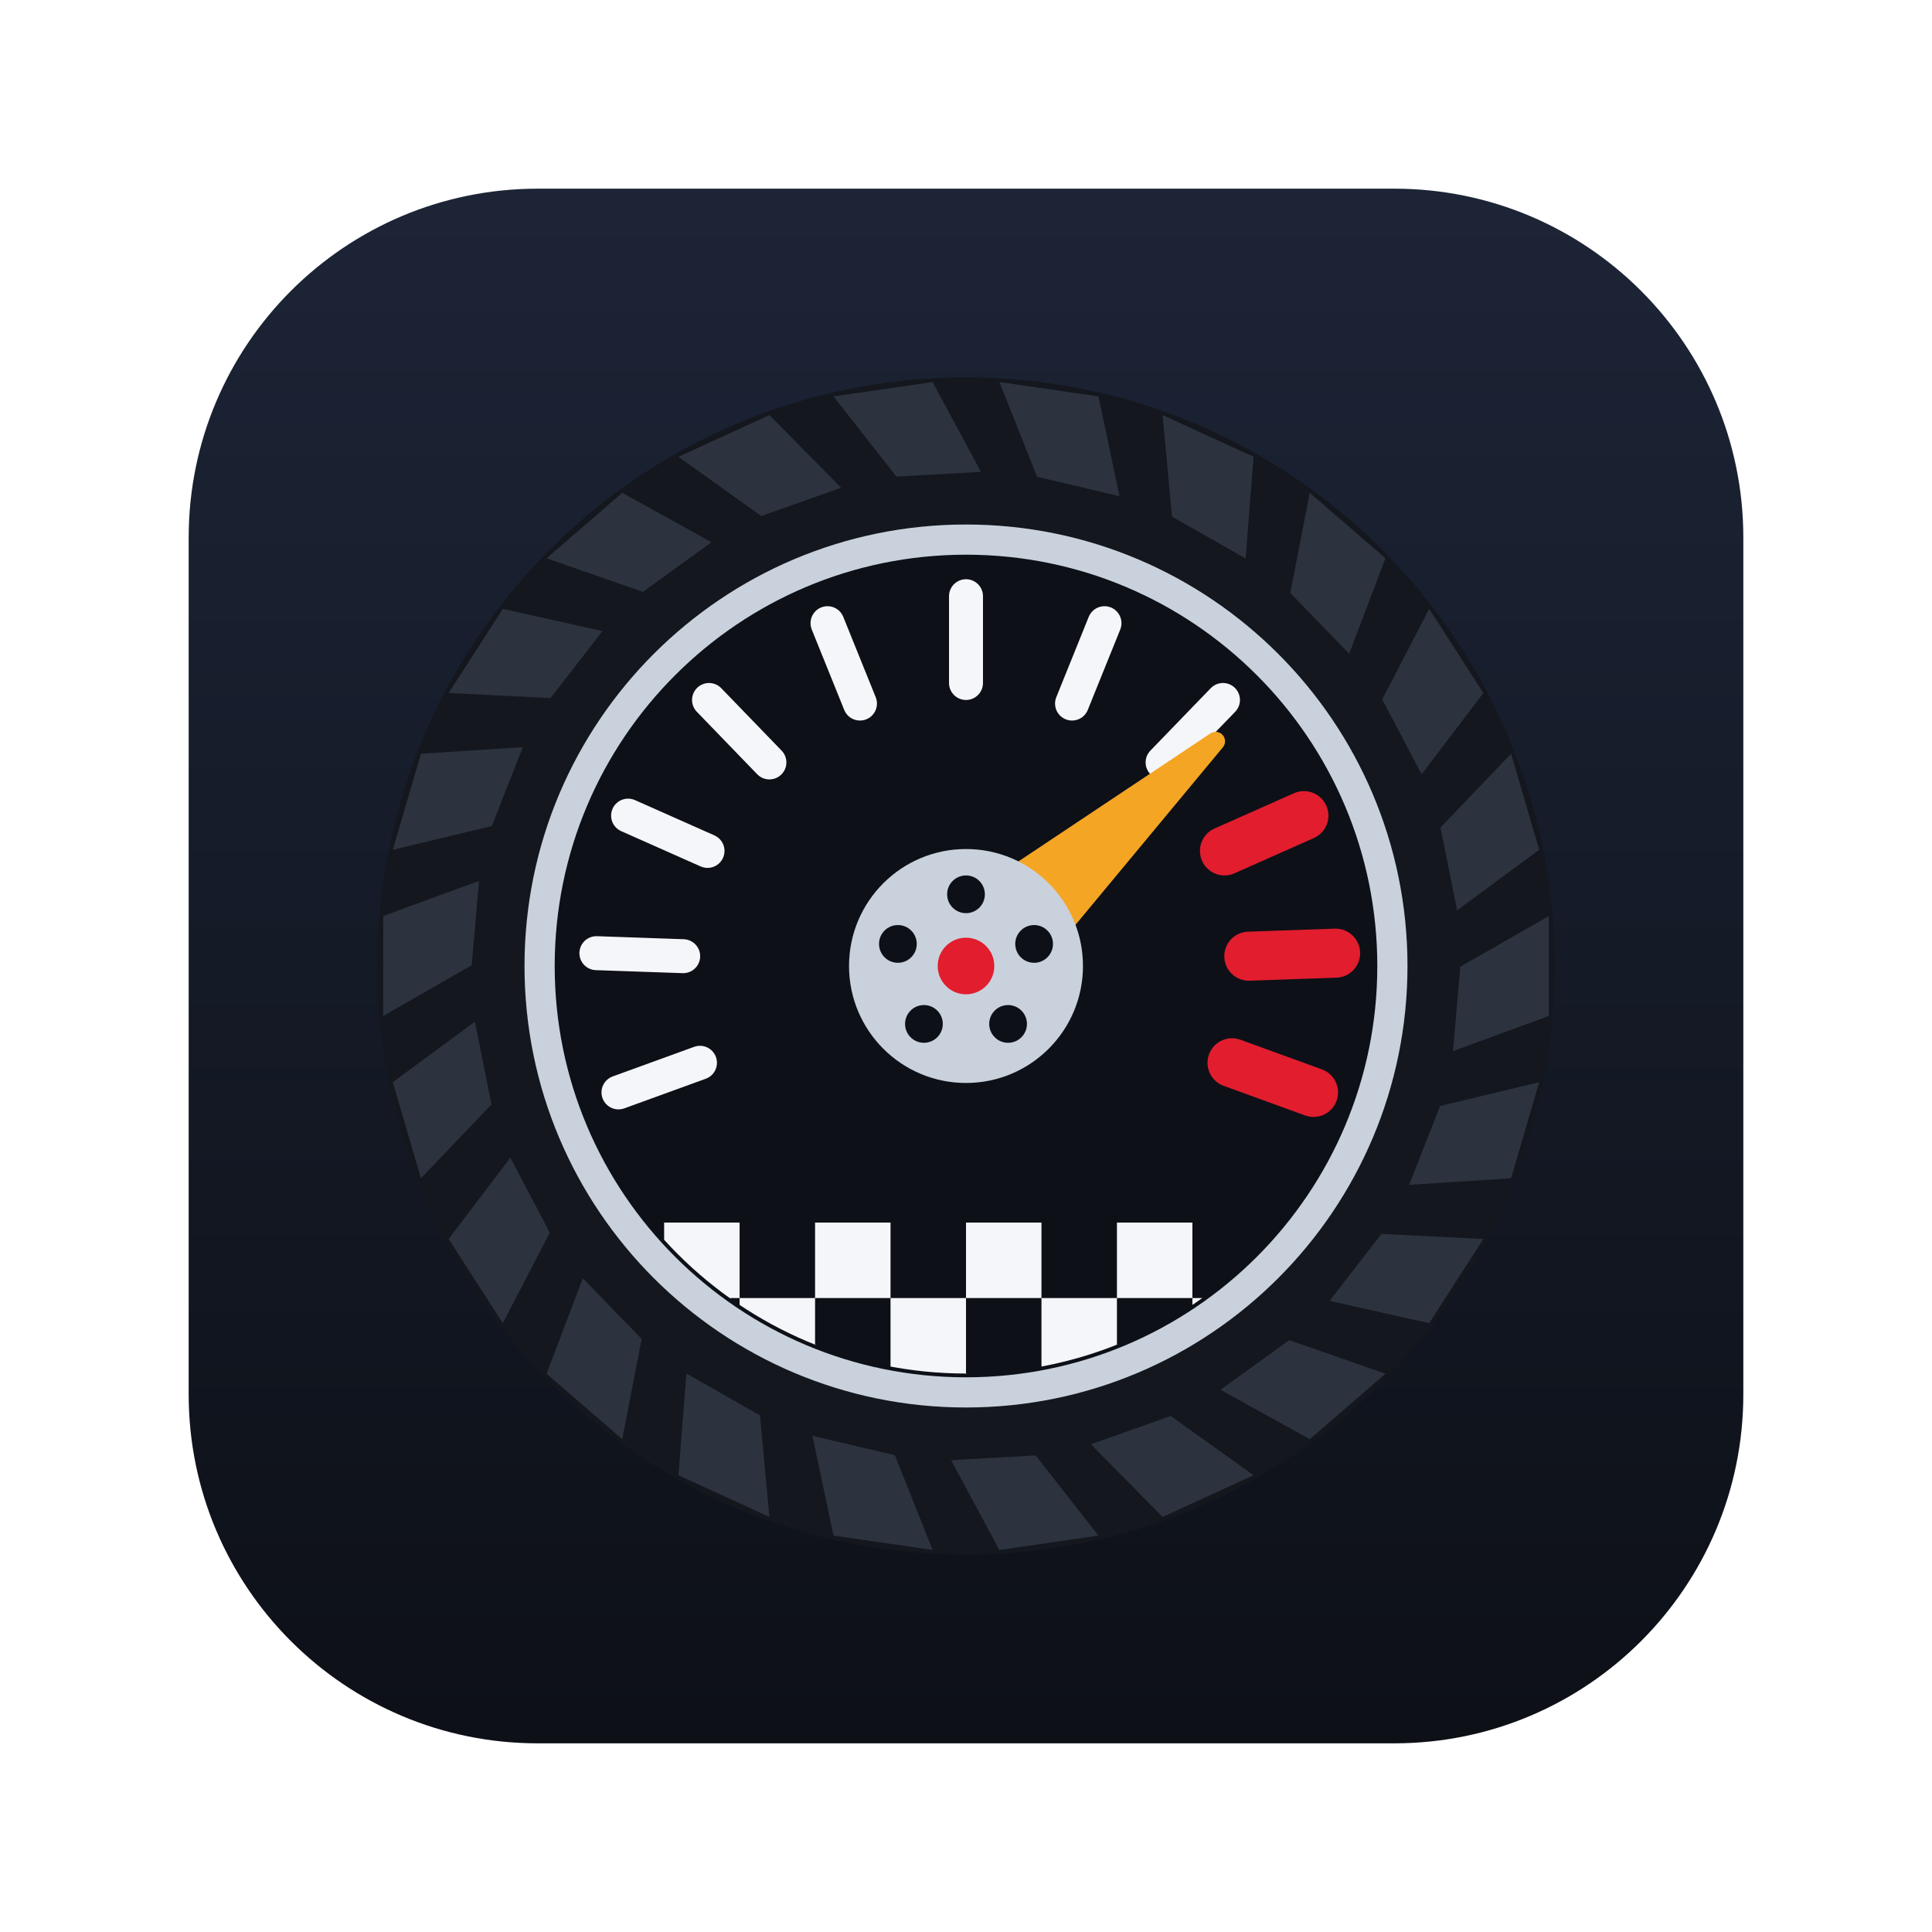
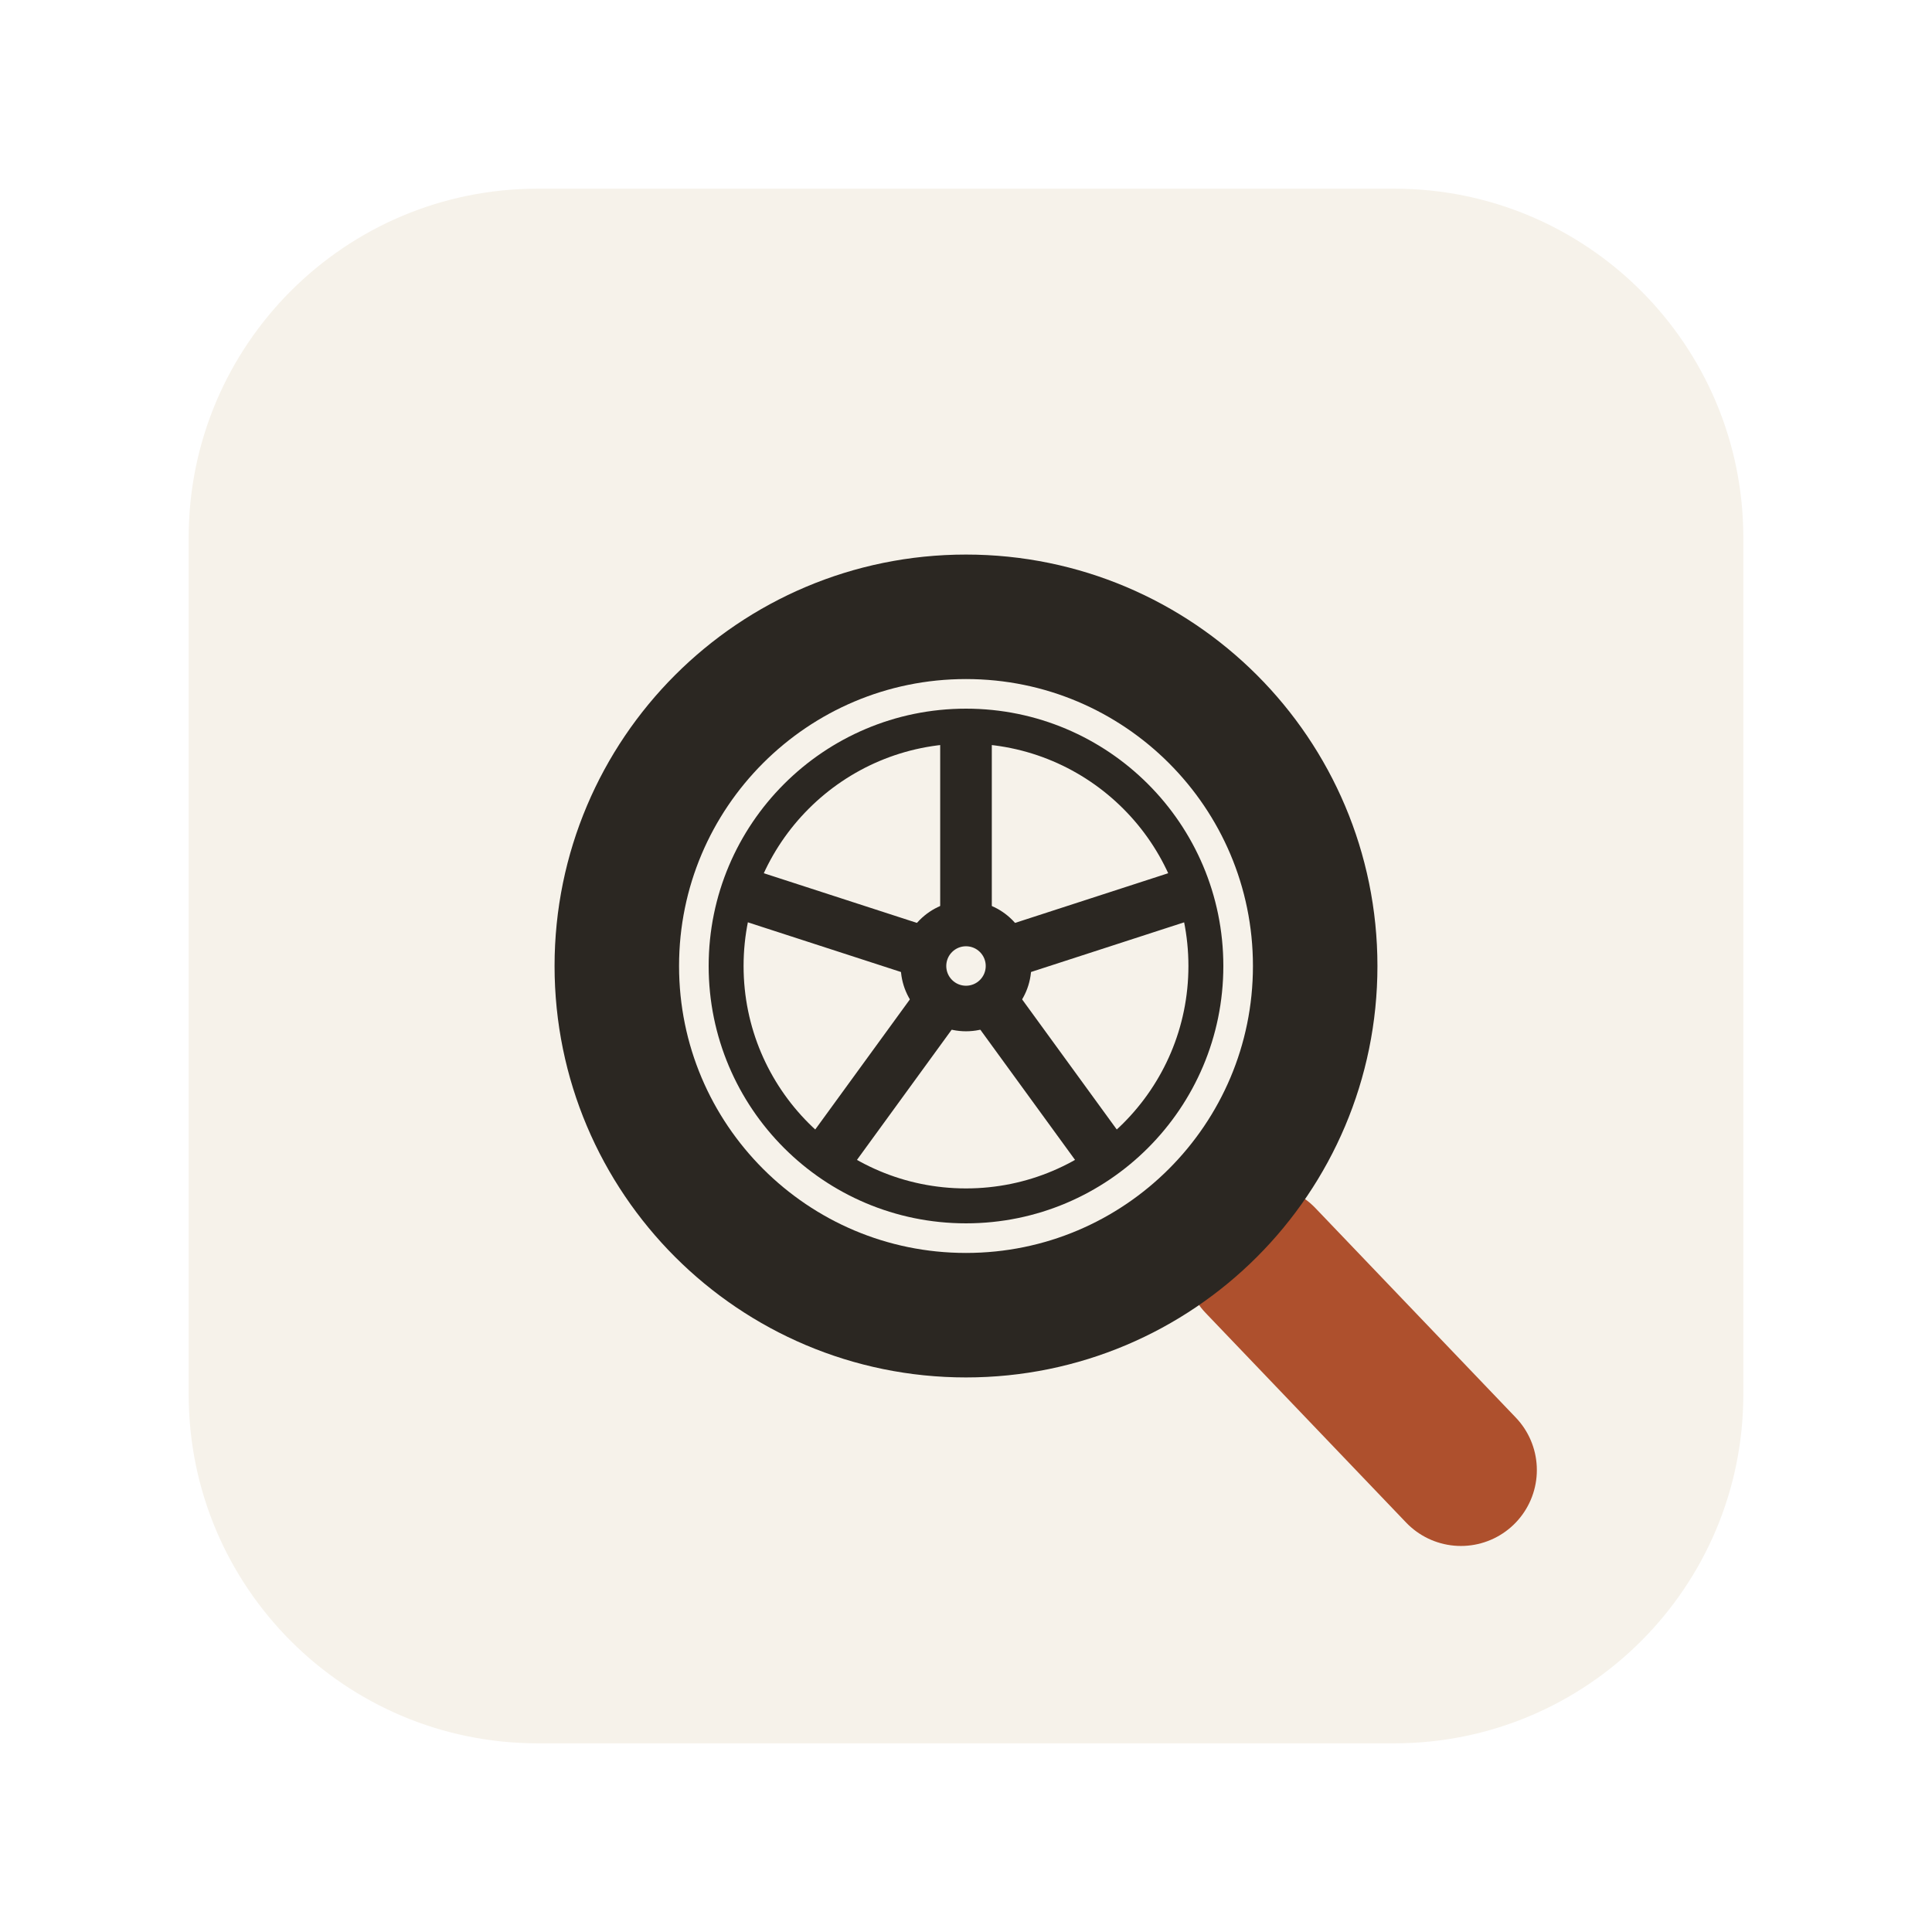
<svg xmlns="http://www.w3.org/2000/svg" viewBox="0 0 1024 1024" width="1024" height="1024">
  <defs>
-     <linearGradient id="bg" x1="0" y1="0" x2="0" y2="1">
-       <stop offset="0" stop-color="#1c2436" />
-       <stop offset="1" stop-color="#0d1017" />
-     </linearGradient>
+     <clipPath id="tile">
+       <rect x="100" y="100" width="824" height="824" rx="185" />
+     </clipPath>
  </defs>
-   <rect x="100" y="100" width="824" height="824" rx="185" fill="url(#bg)" />
-   <circle cx="512" cy="512" r="312" fill="#14171d" />
-   <path d="M820.9,485.5 L820.9,538.5 L770.1,557.1 L774.0,512.4Z" fill="#2c333f" />
-   <path d="M815.8,573.6 L800.9,624.5 L746.9,628.0 L763.3,586.2Z" fill="#2c333f" />
-   <path d="M786.2,656.7 L757.5,701.3 L704.7,689.5 L732.2,654.0Z" fill="#2c333f" />
-   <path d="M734.3,728.1 L694.2,762.8 L646.9,736.6 L683.3,710.3Z" fill="#2c333f" />
-   <path d="M664.4,781.9 L616.2,804.0 L578.2,765.5 L620.5,750.5Z" fill="#2c333f" />
-   <path d="M582.2,813.9 L529.7,821.5 L504.1,773.9 L548.9,771.4Z" fill="#2c333f" />
-   <path d="M494.3,821.5 L441.8,813.9 L430.6,761.0 L474.3,771.3Z" fill="#2c333f" />
-   <path d="M407.8,804.0 L359.6,781.9 L363.8,728.0 L402.8,750.2Z" fill="#2c333f" />
-   <path d="M329.8,762.8 L289.7,728.1 L308.9,677.5 L340.1,709.7Z" fill="#2c333f" />
-   <path d="M266.5,701.3 L237.8,656.7 L270.5,613.6 L291.4,653.3Z" fill="#2c333f" />
-   <path d="M223.1,624.5 L208.2,573.6 L251.7,541.5 L260.5,585.4Z" fill="#2c333f" />
-   <path d="M203.1,538.5 L203.1,485.5 L253.9,466.9 L250.0,511.6Z" fill="#2c333f" />
-   <path d="M208.2,450.4 L223.1,399.5 L277.1,396.0 L260.7,437.8Z" fill="#2c333f" />
-   <path d="M237.8,367.3 L266.5,322.7 L319.3,334.5 L291.8,370.0Z" fill="#2c333f" />
-   <path d="M289.7,295.9 L329.8,261.2 L377.1,287.4 L340.7,313.7Z" fill="#2c333f" />
-   <path d="M359.6,242.1 L407.8,220.0 L445.8,258.5 L403.5,273.5Z" fill="#2c333f" />
-   <path d="M441.8,210.1 L494.3,202.5 L519.9,250.1 L475.1,252.6Z" fill="#2c333f" />
-   <path d="M529.7,202.5 L582.2,210.1 L593.4,263.0 L549.7,252.7Z" fill="#2c333f" />
-   <path d="M616.2,220.0 L664.4,242.1 L660.2,296.0 L621.2,273.8Z" fill="#2c333f" />
-   <path d="M694.2,261.2 L734.3,295.9 L715.1,346.5 L683.9,314.3Z" fill="#2c333f" />
-   <path d="M757.5,322.7 L786.2,367.3 L753.5,410.4 L732.6,370.7Z" fill="#2c333f" />
-   <path d="M800.9,399.5 L815.8,450.4 L772.3,482.5 L763.5,438.6Z" fill="#2c333f" />
-   <circle cx="512" cy="512" r="250" fill="#14171d" />
-   <circle cx="512" cy="512" r="226" fill="#0d1017" stroke="#c9d1dc" stroke-width="16" />
-   <clipPath id="face">
-     <circle cx="512" cy="512" r="216" />
-   </clipPath>
-   <g clip-path="url(#face)">
-     <rect x="352" y="648" width="40.5" height="40.5" fill="#f4f6fa" />
-     <rect x="352" y="688" width="40.5" height="40.5" fill="#0d1017" />
-     <rect x="392" y="648" width="40.5" height="40.5" fill="#0d1017" />
-     <rect x="392" y="688" width="40.5" height="40.5" fill="#f4f6fa" />
-     <rect x="432" y="648" width="40.5" height="40.5" fill="#f4f6fa" />
-     <rect x="432" y="688" width="40.5" height="40.5" fill="#0d1017" />
-     <rect x="472" y="648" width="40.5" height="40.5" fill="#0d1017" />
-     <rect x="472" y="688" width="40.5" height="40.5" fill="#f4f6fa" />
-     <rect x="512" y="648" width="40.5" height="40.5" fill="#f4f6fa" />
-     <rect x="512" y="688" width="40.5" height="40.5" fill="#0d1017" />
-     <rect x="552" y="648" width="40.5" height="40.5" fill="#0d1017" />
-     <rect x="552" y="688" width="40.5" height="40.5" fill="#f4f6fa" />
-     <rect x="592" y="648" width="40.5" height="40.5" fill="#f4f6fa" />
-     <rect x="592" y="688" width="40.5" height="40.5" fill="#0d1017" />
-     <rect x="632" y="648" width="40.5" height="40.5" fill="#0d1017" />
-     <rect x="632" y="688" width="40.5" height="40.5" fill="#f4f6fa" />
+   <g clip-path="url(#tile)">
+     <g transform="translate(100 100) scale(0.8046875)">
+       <rect width="1024" height="1024" fill="#f6f2ea" />
+       <path d="M706 706L838 844" stroke="#ae502d" stroke-width="100" stroke-linecap="round" />
+       <circle cx="512" cy="512" r="230" fill="none" stroke="#2b2722" stroke-width="82" />
+       <circle cx="512" cy="512" r="158" fill="none" stroke="#2b2722" stroke-width="23" />
+       <path d="M512.0 481.0L512.0 363.0" stroke="#2b2722" stroke-width="34" stroke-linecap="round" />
+       <path d="M541.5 502.4L653.7 466.0" stroke="#2b2722" stroke-width="34" stroke-linecap="round" />
+       <path d="M530.2 537.1L599.6 632.5" stroke="#2b2722" stroke-width="34" stroke-linecap="round" />
+       <path d="M493.8 537.1L424.4 632.5" stroke="#2b2722" stroke-width="34" stroke-linecap="round" />
+       <path d="M482.5 502.4L370.3 466.0" stroke="#2b2722" stroke-width="34" stroke-linecap="round" />
+       <circle cx="512" cy="512" r="43" fill="#2b2722" />
+       <circle cx="512" cy="512" r="13" fill="#f6f2ea" />
+     </g>
  </g>
-   <line x1="371.0" y1="563.3" x2="327.8" y2="579.0" stroke="#f4f6fa" stroke-width="18" stroke-linecap="round" />
-   <line x1="362.1" y1="506.8" x2="316.1" y2="505.2" stroke="#f4f6fa" stroke-width="18" stroke-linecap="round" />
-   <line x1="375.0" y1="451.0" x2="332.9" y2="432.3" stroke="#f4f6fa" stroke-width="18" stroke-linecap="round" />
-   <line x1="407.8" y1="404.1" x2="375.8" y2="371.0" stroke="#f4f6fa" stroke-width="18" stroke-linecap="round" />
-   <line x1="455.8" y1="372.9" x2="438.6" y2="330.3" stroke="#f4f6fa" stroke-width="18" stroke-linecap="round" />
-   <line x1="512.0" y1="362.0" x2="512.0" y2="316.0" stroke="#f4f6fa" stroke-width="18" stroke-linecap="round" />
-   <line x1="568.2" y1="372.9" x2="585.4" y2="330.3" stroke="#f4f6fa" stroke-width="18" stroke-linecap="round" />
-   <line x1="616.2" y1="404.1" x2="648.2" y2="371.0" stroke="#f4f6fa" stroke-width="18" stroke-linecap="round" />
-   <line x1="649.0" y1="451.0" x2="691.1" y2="432.3" stroke="#e11d2e" stroke-width="26" stroke-linecap="round" />
-   <line x1="661.9" y1="506.8" x2="707.9" y2="505.2" stroke="#e11d2e" stroke-width="26" stroke-linecap="round" />
-   <line x1="653.0" y1="563.3" x2="696.2" y2="579.0" stroke="#e11d2e" stroke-width="26" stroke-linecap="round" />
-   <path d="M644.3,392.9 L529.4,531.3 L477.8,542.8 L494.6,492.7Z" fill="#f5a524" stroke="#f5a524" stroke-width="10" stroke-linejoin="round" />
-   <circle cx="512" cy="512" r="62" fill="#c9d1dc" />
-   <circle cx="512.0" cy="474.0" r="10" fill="#0d1017" />
-   <circle cx="548.1" cy="500.3" r="10" fill="#0d1017" />
-   <circle cx="534.3" cy="542.7" r="10" fill="#0d1017" />
-   <circle cx="489.7" cy="542.7" r="10" fill="#0d1017" />
-   <circle cx="475.9" cy="500.3" r="10" fill="#0d1017" />
-   <circle cx="512" cy="512" r="15" fill="#e11d2e" />
</svg>
